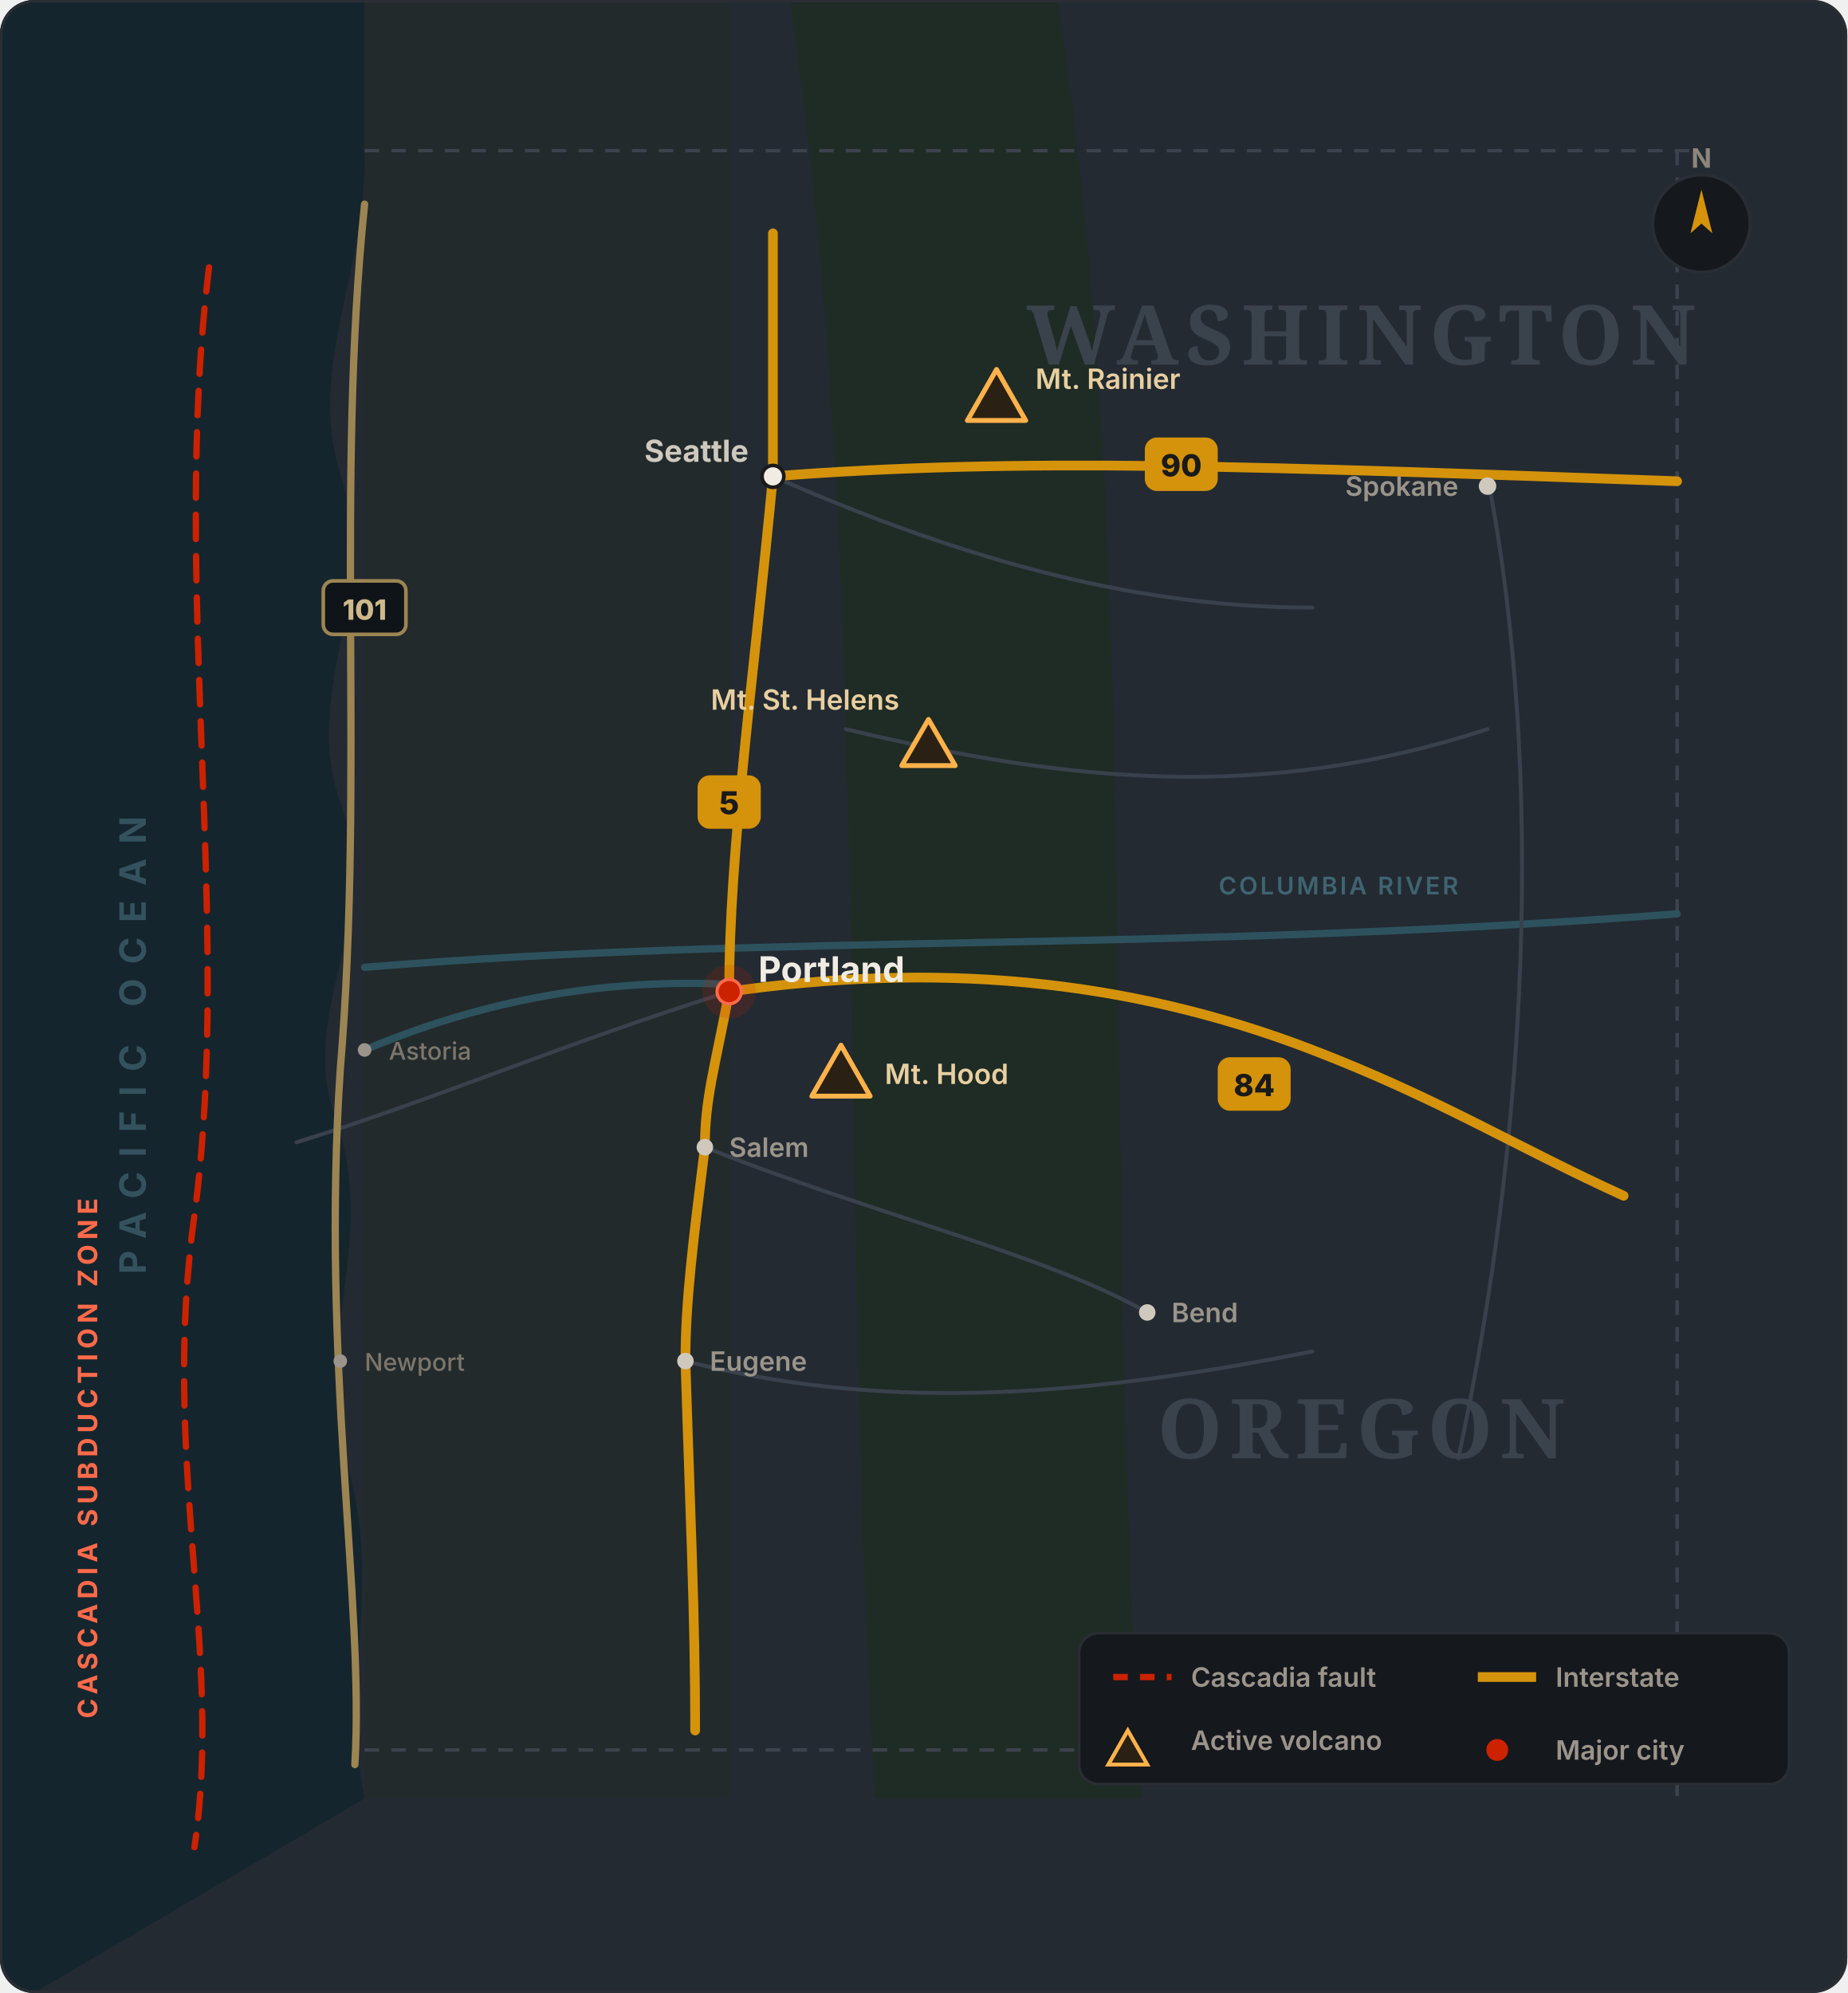
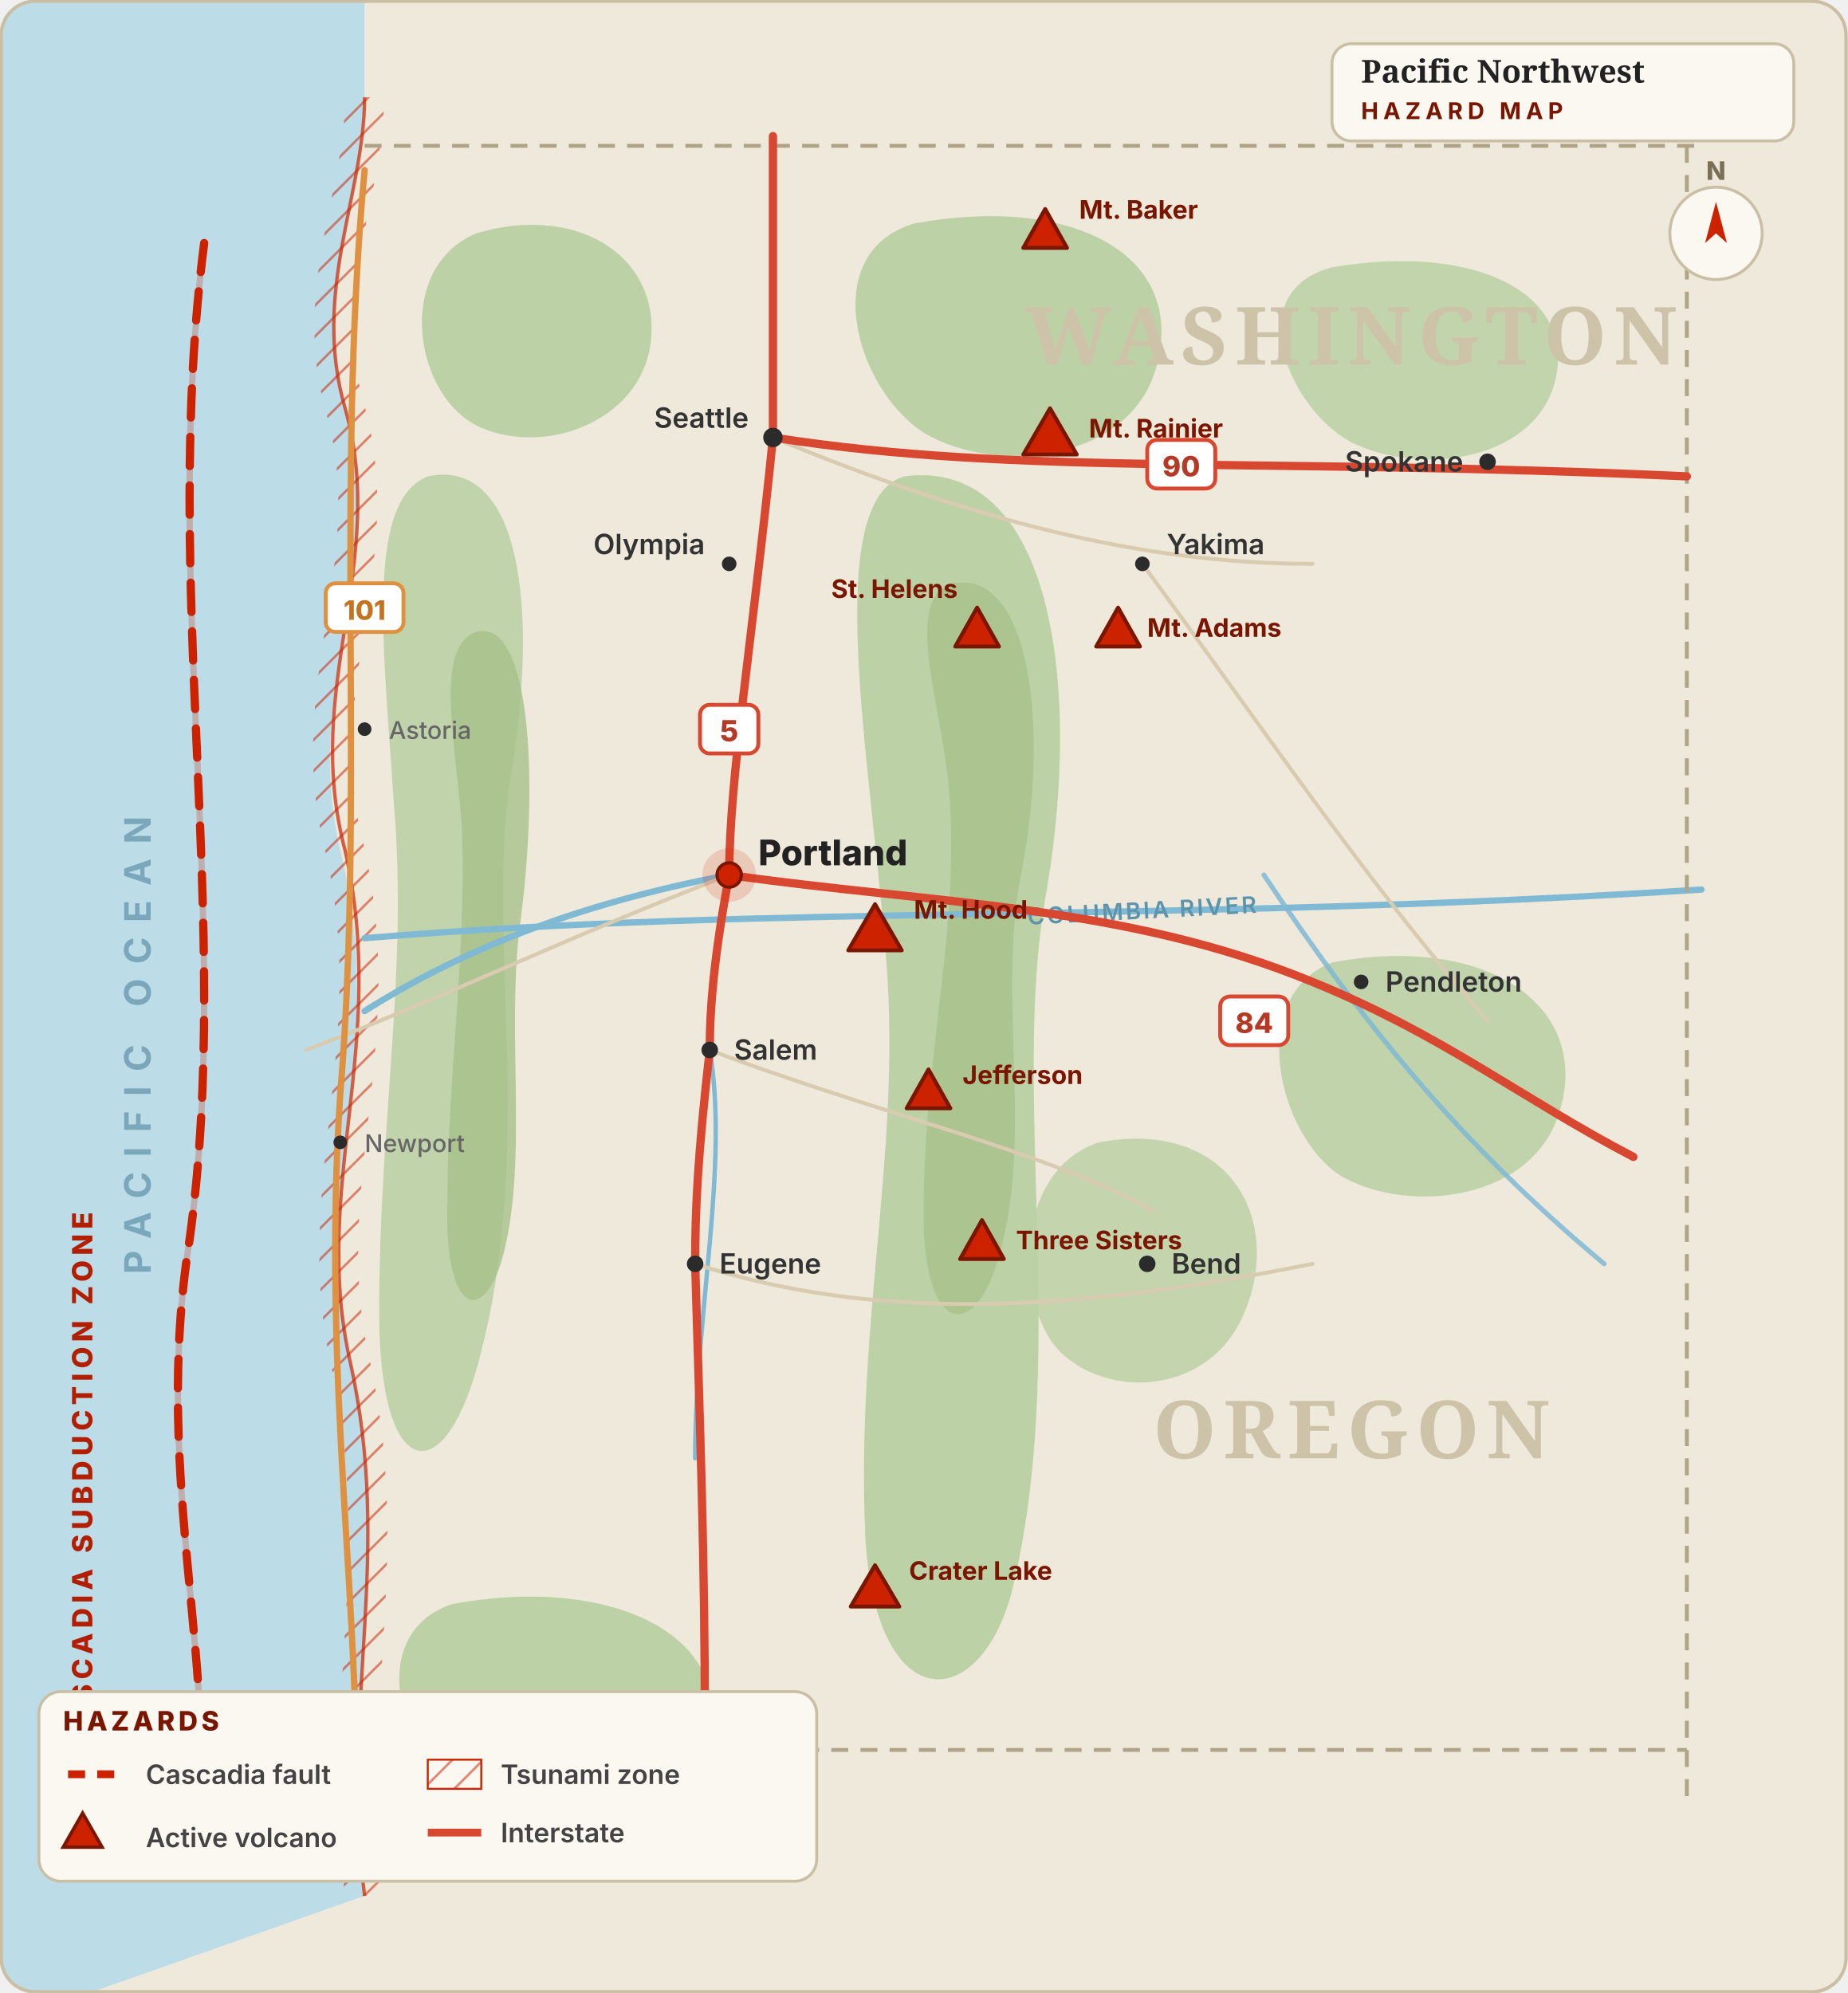
<svg xmlns="http://www.w3.org/2000/svg" viewBox="0 0 760 820" font-family="Inter, system-ui, sans-serif">
  <defs>
    <clipPath id="frame">
-       <rect x="0" y="0" width="760" height="820" rx="14" />
+       <rect width="760" height="820" rx="14" />
    </clipPath>
+     <pattern id="tsunami" width="9" height="9" patternUnits="userSpaceOnUse" patternTransform="rotate(45)">
+       <rect width="9" height="9" fill="none" />
+       <line x1="0" y1="0" x2="0" y2="9" stroke="#cc2200" stroke-width="2" opacity="0.5" />
+     </pattern>
  </defs>
  <g clip-path="url(#frame)">
-     <rect width="760" height="820" fill="#232a32" />
-     <path d="M322 -20 C360 220 344 470 360 740 L470 740 C452 470 472 220 432 -20 Z" fill="#1f2c23" opacity="0.85" />
-     <path d="M150 -20 C150 200 150 470 150 740 L300 740 C300 470 300 220 300 -20 Z" fill="#212a25" opacity="0.5" />
-     <path d="M-20 -20 L-20 840 L150 740 C140 690 158 650 142 600 C128 555 156 510 138 460 C122 415 158 380 140 330 C124 285 156 245 140 195 C126 150 152 110 150 60 L150 -20 Z" fill="#15252d" />
-     <text x="60" y="430" transform="rotate(-90 60 430)" text-anchor="middle" fill="#34525e" font-size="15" font-weight="700" letter-spacing="6">PACIFIC OCEAN</text>
-     <g stroke="#3c434d" stroke-width="1.4" fill="none" stroke-dasharray="6 5">
-       <path d="M150 62 L700 62" />
-       <path d="M690 62 L690 740" />
-       <path d="M150 720 L690 720" />
+     <rect width="760" height="820" fill="#efe9dc" />
+     <g fill="#bcd1a6">
+       <path d="M196 96 C236 84 270 104 268 138 C266 172 226 188 198 176 C170 164 162 110 196 96 Z" />
+       <path d="M376 92 C440 80 488 104 476 150 C466 190 410 196 380 178 C352 160 336 104 376 92 Z" />
+       <path d="M548 110 C606 100 648 120 640 156 C632 190 584 196 556 182 C530 168 510 120 548 110 Z" opacity="0.9" />
+       <path d="M176 196 C214 188 222 250 210 320 C200 386 220 470 198 556 C184 614 156 612 156 540 C156 460 168 400 162 330 C158 268 150 206 176 196 Z" opacity="0.92" />
+       <path d="M372 196 C432 188 446 280 430 370 C416 452 440 560 416 656 C402 706 360 706 356 632 C352 540 372 470 364 388 C358 312 338 206 372 196 Z" />
+       <path d="M548 396 C612 384 654 414 642 456 C632 494 580 500 552 484 C526 468 512 410 548 396 Z" opacity="0.92" />
+       <path d="M452 470 C506 460 528 502 512 540 C498 574 456 576 436 556 C418 538 416 482 452 470 Z" opacity="0.85" />
+       <path d="M186 660 C250 648 300 672 292 712 C284 748 220 752 190 736 C164 722 150 672 186 660 Z" />
    </g>
-     <g stroke="#2f5663" stroke-width="3" fill="none" stroke-linecap="round" opacity="0.9">
-       <path d="M150 398 C320 384 480 392 690 376" />
-       <path d="M300 405 C238 402 188 416 150 432" />
+     <g fill="#a7c08a" opacity="0.8">
+       <path d="M392 240 C424 234 432 300 420 360 C410 412 426 470 410 520 C400 552 380 548 380 500 C380 430 396 380 390 320 C386 286 372 246 392 240 Z" />
+       <path d="M196 260 C218 254 222 320 214 380 C208 426 218 480 206 520 C198 544 184 540 184 500 C184 440 192 396 190 340 C188 308 178 266 196 260 Z" />
    </g>
-     <text x="600" y="368" text-anchor="end" fill="#3f6470" font-size="10" font-weight="600" letter-spacing="1">COLUMBIA RIVER</text>
-     <g stroke="#39414c" stroke-width="1.6" fill="none" stroke-linecap="round">
-       <path d="M300 408 C230 430 180 452 122 470" />
-       <path d="M290 472 C360 500 430 516 472 540" />
-       <path d="M318 196 C400 232 470 250 540 250" />
-       <path d="M282 560 C360 580 440 576 540 556" />
-       <path d="M612 196 C636 320 628 470 600 600" />
-       <path d="M348 300 C440 322 520 330 612 300" />
+     <path d="M-20 -20 L-20 840 L150 780 C140 700 162 640 144 560 C128 488 160 430 140 350 C124 282 160 232 142 168 C128 120 150 80 150 40 L150 -20 Z" fill="#bcdce8" />
+     <text x="62" y="430" transform="rotate(-90 62 430)" text-anchor="middle" fill="#7aa7ba" font-size="15" font-weight="700" letter-spacing="6">PACIFIC OCEAN</text>
+     <path d="M150 40 C150 80 128 120 142 168 C160 232 124 282 142 350 C160 430 128 488 144 560 C162 640 140 700 150 780" fill="none" stroke="url(#tsunami)" stroke-width="16" stroke-linecap="butt" />
+     <path d="M150 40 C150 80 128 120 142 168 C160 232 124 282 142 350 C160 430 128 488 144 560 C162 640 140 700 150 780" fill="none" stroke="#cc2200" stroke-width="1.4" opacity="0.7" />
+     <g stroke="#7fb9d4" fill="none" stroke-linecap="round">
+       <path d="M150 386 C320 372 480 380 700 366" stroke-width="2.6" />
+       <path d="M300 360 C236 372 188 392 150 416" stroke-width="2.6" />
+       <path d="M292 432 C300 480 286 540 286 600" stroke-width="1.8" />
+       <path d="M520 360 C560 420 600 470 660 520" stroke-width="2" opacity="0.85" />
    </g>
-     <path d="M150 84 C138 200 150 320 140 440 C132 560 150 660 146 726" fill="none" stroke="#9c8552" stroke-width="3" stroke-linecap="round" />
-     <g fill="none" stroke="#d4930a" stroke-width="4" stroke-linecap="round">
-       <path d="M318 96 L318 196 C310 280 300 350 300 408 C294 440 290 452 290 472 C285 512 282 536 282 560 C284 624 286 664 286 712" />
-       <path d="M318 196 C420 188 520 192 690 198" />
-       <path d="M300 408 C384 396 462 402 540 432 C592 452 624 472 668 492" />
+     <text x="470" y="378" text-anchor="middle" fill="#5d93ab" font-size="9.5" font-weight="600" letter-spacing="1" transform="rotate(-3 470 378)">COLUMBIA RIVER</text>
+     <g stroke="#b0a487" stroke-width="1.6" fill="none" stroke-dasharray="7 5">
+       <path d="M150 60 L700 60" />
+       <path d="M694 60 L694 740" />
+       <path d="M150 720 L694 720" />
    </g>
-     <g transform="translate(300 330)">
-       <rect x="-13" y="-11" width="26" height="22" rx="5" fill="#d4930a" />
-       <text x="0" y="5" text-anchor="middle" fill="#1a1a1a" font-size="13" font-weight="800">5</text>
+     <g stroke="#d8cbb0" stroke-width="1.6" fill="none" stroke-linecap="round">
+       <path d="M300 360 C232 386 184 410 126 432" />
+       <path d="M292 432 C360 458 432 474 474 498" />
+       <path d="M318 180 C400 214 470 232 540 232" />
+       <path d="M286 520 C360 544 440 540 540 520" />
+       <path d="M470 232 C520 300 560 360 612 420" />
    </g>
-     <g transform="translate(486 191)">
-       <rect x="-15" y="-11" width="30" height="22" rx="5" fill="#d4930a" />
-       <text x="0" y="5" text-anchor="middle" fill="#1a1a1a" font-size="12.5" font-weight="800">90</text>
+     <path d="M150 70 C138 200 150 330 140 450 C132 570 150 670 146 760" fill="none" stroke="#e0913f" stroke-width="2.6" stroke-linecap="round" />
+     <g fill="none" stroke="#d8472f" stroke-width="3.4" stroke-linecap="round">
+       <path d="M318 56 L318 180 C310 260 300 320 300 360 C294 392 292 414 292 432 C287 476 286 498 286 520 C288 588 290 640 290 712" />
+       <path d="M318 180 C420 196 520 188 694 196" />
+       <path d="M300 360 C384 372 462 372 540 404 C594 426 626 452 672 476" />
    </g>
-     <g transform="translate(516 446)">
-       <rect x="-15" y="-11" width="30" height="22" rx="5" fill="#d4930a" />
-       <text x="0" y="5" text-anchor="middle" fill="#1a1a1a" font-size="12.5" font-weight="800">84</text>
+     <g font-weight="800">
+       <g transform="translate(300 300)">
+         <rect x="-12" y="-10" width="24" height="20" rx="4" fill="#fff" stroke="#d8472f" stroke-width="1.6" />
+         <text x="0" y="5" text-anchor="middle" fill="#b53a26" font-size="12">5</text>
+       </g>
+       <g transform="translate(486 191)">
+         <rect x="-14" y="-10" width="28" height="20" rx="4" fill="#fff" stroke="#d8472f" stroke-width="1.6" />
+         <text x="0" y="5" text-anchor="middle" fill="#b53a26" font-size="11.5">90</text>
+       </g>
+       <g transform="translate(516 420)">
+         <rect x="-14" y="-10" width="28" height="20" rx="4" fill="#fff" stroke="#d8472f" stroke-width="1.6" />
+         <text x="0" y="5" text-anchor="middle" fill="#b53a26" font-size="11.5">84</text>
+       </g>
+       <g transform="translate(150 250)">
+         <rect x="-16" y="-10" width="32" height="20" rx="4" fill="#fff" stroke="#e0913f" stroke-width="1.6" />
+         <text x="0" y="5" text-anchor="middle" fill="#c47322" font-size="11">101</text>
+       </g>
    </g>
-     <g transform="translate(150 250)">
-       <rect x="-17" y="-11" width="34" height="22" rx="4" fill="#0f1418" stroke="#9c8552" stroke-width="1.5" />
-       <text x="0" y="5" text-anchor="middle" fill="#cdb98a" font-size="11.5" font-weight="800">101</text>
+     <path d="M84 100 C66 240 96 380 78 510 C62 610 92 690 80 770" fill="none" stroke="#cc2200" stroke-width="2.6" opacity="0.25" />
+     <path d="M84 100 C66 240 96 380 78 510 C62 610 92 690 80 770" fill="none" stroke="#cc2200" stroke-width="3.4" stroke-dasharray="12 8" stroke-linecap="round" />
+     <g transform="translate(38 610)">
+       <text transform="rotate(-90)" text-anchor="middle" fill="#b21e00" font-size="11.5" font-weight="800" letter-spacing="2">CASCADIA SUBDUCTION ZONE</text>
    </g>
-     <path d="M86 110 C70 240 96 380 80 500 C66 600 92 680 80 760" fill="none" stroke="#cc2200" stroke-width="2.6" stroke-dasharray="10 7" stroke-linecap="round" />
-     <g transform="translate(40 600)">
-       <text transform="rotate(-90)" text-anchor="middle" fill="#ff6a4a" font-size="11" font-weight="700" letter-spacing="2">CASCADIA SUBDUCTION ZONE</text>
+     <text x="556" y="150" text-anchor="middle" fill="#cdc3a8" font-size="33" font-weight="800" font-family="'Playfair Display', Georgia, serif" letter-spacing="3">WASHINGTON</text>
+     <text x="556" y="600" text-anchor="middle" fill="#cdc3a8" font-size="33" font-weight="800" font-family="'Playfair Display', Georgia, serif" letter-spacing="3">OREGON</text>
+     <g stroke="#7a1500" stroke-width="1.6" fill="#cc2200" stroke-linejoin="round">
+       <path d="M430 86 l9 16 -18 0 z" />
+       <path d="M432 168 l11 19 -22 0 z" />
+       <path d="M402 250 l9 16 -18 0 z" />
+       <path d="M460 250 l9 16 -18 0 z" />
+       <path d="M360 372 l11 19 -22 0 z" />
+       <path d="M382 440 l9 16 -18 0 z" />
+       <path d="M404 502 l9 16 -18 0 z" />
+       <path d="M360 644 l10 17 -20 0 z" />
    </g>
-     <g stroke="#ffb24a" stroke-width="2" fill="#2a2114" stroke-linejoin="round">
-       <path d="M410 152 l12 21 -24 0 z" />
-       <path d="M382 296 l11 19 -22 0 z" />
-       <path d="M346 430 l12 21 -24 0 z" />
+     <g fill="#7a1500" font-size="10.5" font-weight="700">
+       <text x="444" y="90">Mt. Baker</text>
+       <text x="448" y="180">Mt. Rainier</text>
+       <text x="394" y="246" text-anchor="end">St. Helens</text>
+       <text x="472" y="262">Mt. Adams</text>
+       <text x="376" y="378">Mt. Hood</text>
+       <text x="396" y="446">Jefferson</text>
+       <text x="418" y="514">Three Sisters</text>
+       <text x="374" y="650">Crater Lake</text>
    </g>
-     <text x="426" y="160" fill="#e8cfa0" font-size="11.5" font-weight="600">Mt. Rainier</text>
-     <text x="370" y="292" text-anchor="end" fill="#e8cfa0" font-size="11.5" font-weight="600">Mt. St. Helens</text>
-     <text x="364" y="446" fill="#e8cfa0" font-size="11.5" font-weight="600">Mt. Hood</text>
-     <text x="560" y="150" text-anchor="middle" fill="#3a424c" font-size="34" font-weight="800" font-family="'Playfair Display', Georgia, serif" letter-spacing="3">WASHINGTON</text>
-     <text x="560" y="600" text-anchor="middle" fill="#3a424c" font-size="34" font-weight="800" font-family="'Playfair Display', Georgia, serif" letter-spacing="3">OREGON</text>
-     <circle cx="318" cy="196" r="4.5" fill="#f0ece4" stroke="#1a1a1a" stroke-width="1.5" />
-     <text x="308" y="190" text-anchor="end" fill="#cfc9bd" font-size="12.5" font-weight="700">Seattle</text>
-     <circle cx="612" cy="200" r="3.6" fill="#cfc9bd" />
-     <text x="600" y="204" text-anchor="end" fill="#9a948a" font-size="11" font-weight="600">Spokane</text>
-     <g transform="translate(300 408)">
-       <circle r="11" fill="#cc2200" opacity="0.16" />
-       <circle r="5" fill="#cc2200" />
-       <circle r="5" fill="none" stroke="#ff6a4a" stroke-width="1.3" />
+     <g font-family="Inter, sans-serif">
+       <g transform="translate(300 360)">
+         <circle r="11" fill="#cc2200" opacity="0.16" />
+         <circle r="5" fill="#cc2200" />
+         <circle r="5" fill="none" stroke="#7a1500" stroke-width="1.3" />
+       </g>
+       <text x="312" y="356" fill="#222" font-size="14.5" font-weight="800">Portland</text>
+       <g fill="#2b2b2b">
+         <circle cx="318" cy="180" r="4" />
+         <circle cx="612" cy="190" r="3.4" />
+         <circle cx="300" cy="232" r="3" />
+         <circle cx="292" cy="432" r="3.4" />
+         <circle cx="286" cy="520" r="3.4" />
+         <circle cx="472" cy="520" r="3.4" />
+         <circle cx="470" cy="232" r="3" />
+         <circle cx="560" cy="404" r="3" />
+         <circle cx="150" cy="300" r="2.8" />
+         <circle cx="140" cy="470" r="2.8" />
+         <circle cx="250" cy="712" r="3" />
+       </g>
+       <g fill="#333" font-size="11.5" font-weight="600">
+         <text x="308" y="176" text-anchor="end">Seattle</text>
+         <text x="602" y="194" text-anchor="end">Spokane</text>
+         <text x="290" y="228" text-anchor="end">Olympia</text>
+         <text x="302" y="436">Salem</text>
+         <text x="296" y="524">Eugene</text>
+         <text x="482" y="524">Bend</text>
+         <text x="480" y="228">Yakima</text>
+         <text x="570" y="408">Pendleton</text>
+       </g>
+       <g fill="#666" font-size="10" font-weight="500">
+         <text x="160" y="304">Astoria</text>
+         <text x="150" y="474">Newport</text>
+         <text x="260" y="716">Medford</text>
+       </g>
    </g>
-     <text x="312" y="404" fill="#f0ece4" font-size="14.5" font-weight="700">Portland</text>
-     <circle cx="290" cy="472" r="3.4" fill="#cfc9bd" />
-     <text x="300" y="476" fill="#9a948a" font-size="11" font-weight="600">Salem</text>
-     <circle cx="282" cy="560" r="3.4" fill="#cfc9bd" />
-     <text x="292" y="564" fill="#9a948a" font-size="11" font-weight="600">Eugene</text>
-     <circle cx="472" cy="540" r="3.4" fill="#cfc9bd" />
-     <text x="482" y="544" fill="#9a948a" font-size="11" font-weight="600">Bend</text>
-     <circle cx="150" cy="432" r="2.8" fill="#9a948a" />
-     <text x="160" y="436" fill="#7c766b" font-size="10" font-weight="500">Astoria</text>
-     <circle cx="140" cy="560" r="2.8" fill="#9a948a" />
-     <text x="150" y="564" fill="#7c766b" font-size="10" font-weight="500">Newport</text>
  </g>
-   <rect x="0.5" y="0.5" width="759" height="819" rx="14" fill="none" stroke="#2a2e34" stroke-width="1" />
-   <g transform="translate(458 690)" font-size="11" font-weight="600">
-     <rect x="-14" y="-18" width="292" height="62" rx="8" fill="#15181d" stroke="#2a2e34" stroke-width="1" />
-     <line x1="0" y1="0" x2="24" y2="0" stroke="#cc2200" stroke-width="2.6" stroke-dasharray="6 5" />
-     <text x="32" y="4" fill="#9a948a">Cascadia fault</text>
-     <line x1="150" y1="0" x2="174" y2="0" stroke="#d4930a" stroke-width="4" />
-     <text x="182" y="4" fill="#9a948a">Interstate</text>
-     <path d="M6 22 l8 14 -16 0 z" fill="#2a2114" stroke="#ffb24a" stroke-width="1.6" />
-     <text x="32" y="30" fill="#9a948a">Active volcano</text>
-     <circle cx="158" cy="30" r="4.5" fill="#cc2200" />
-     <text x="182" y="34" fill="#9a948a">Major city</text>
+   <rect x="0.5" y="0.5" width="759" height="819" rx="14" fill="none" stroke="#cabfa4" stroke-width="1.4" />
+   <g transform="translate(28 716)" font-size="11" font-weight="600">
+     <rect x="-12" y="-20" width="320" height="78" rx="9" fill="#fbf8f1" stroke="#cabfa4" stroke-width="1.2" />
+     <text x="-2" y="-4" fill="#7a1500" font-size="11" font-weight="800" letter-spacing="1.5">HAZARDS</text>
+     <line x1="0" y1="14" x2="24" y2="14" stroke="#cc2200" stroke-width="3.2" stroke-dasharray="7 5" />
+     <text x="32" y="18" fill="#444">Cascadia fault</text>
+     <path d="M6 30 l8 14 -16 0 z" fill="#cc2200" stroke="#7a1500" stroke-width="1.4" />
+     <text x="32" y="44" fill="#444">Active volcano</text>
+     <rect x="148" y="8" width="22" height="12" fill="url(#tsunami)" stroke="#cc2200" stroke-width="0.8" />
+     <text x="178" y="18" fill="#444">Tsunami zone</text>
+     <line x1="148" y1="38" x2="170" y2="38" stroke="#d8472f" stroke-width="3.2" />
+     <text x="178" y="42" fill="#444">Interstate</text>
  </g>
-   <g transform="translate(700 92)">
-     <circle r="20" fill="#15181d" stroke="#2a2e34" stroke-width="1.2" />
-     <path d="M0 -14 L4.5 4 L0 0 L-4.5 4 Z" fill="#d4930a" />
-     <text x="0" y="-23" text-anchor="middle" fill="#8c867b" font-size="11" font-weight="700">N</text>
+   <g transform="translate(560 40)">
+     <rect x="-12" y="-22" width="190" height="40" rx="8" fill="#fbf8f1" stroke="#cabfa4" stroke-width="1.2" />
+     <text x="0" y="-6" fill="#222" font-size="13" font-weight="800" font-family="'Playfair Display', Georgia, serif">Pacific Northwest</text>
+     <text x="0" y="9" fill="#7a1500" font-size="9.5" font-weight="700" letter-spacing="2">HAZARD MAP</text>
+   </g>
+   <g transform="translate(706 96)">
+     <circle r="19" fill="#fbf8f1" stroke="#cabfa4" stroke-width="1.2" />
+     <path d="M0 -13 L4.5 4 L0 0 L-4.5 4 Z" fill="#cc2200" />
+     <text x="0" y="-22" text-anchor="middle" fill="#7a6f57" font-size="10.5" font-weight="800">N</text>
  </g>
</svg>
